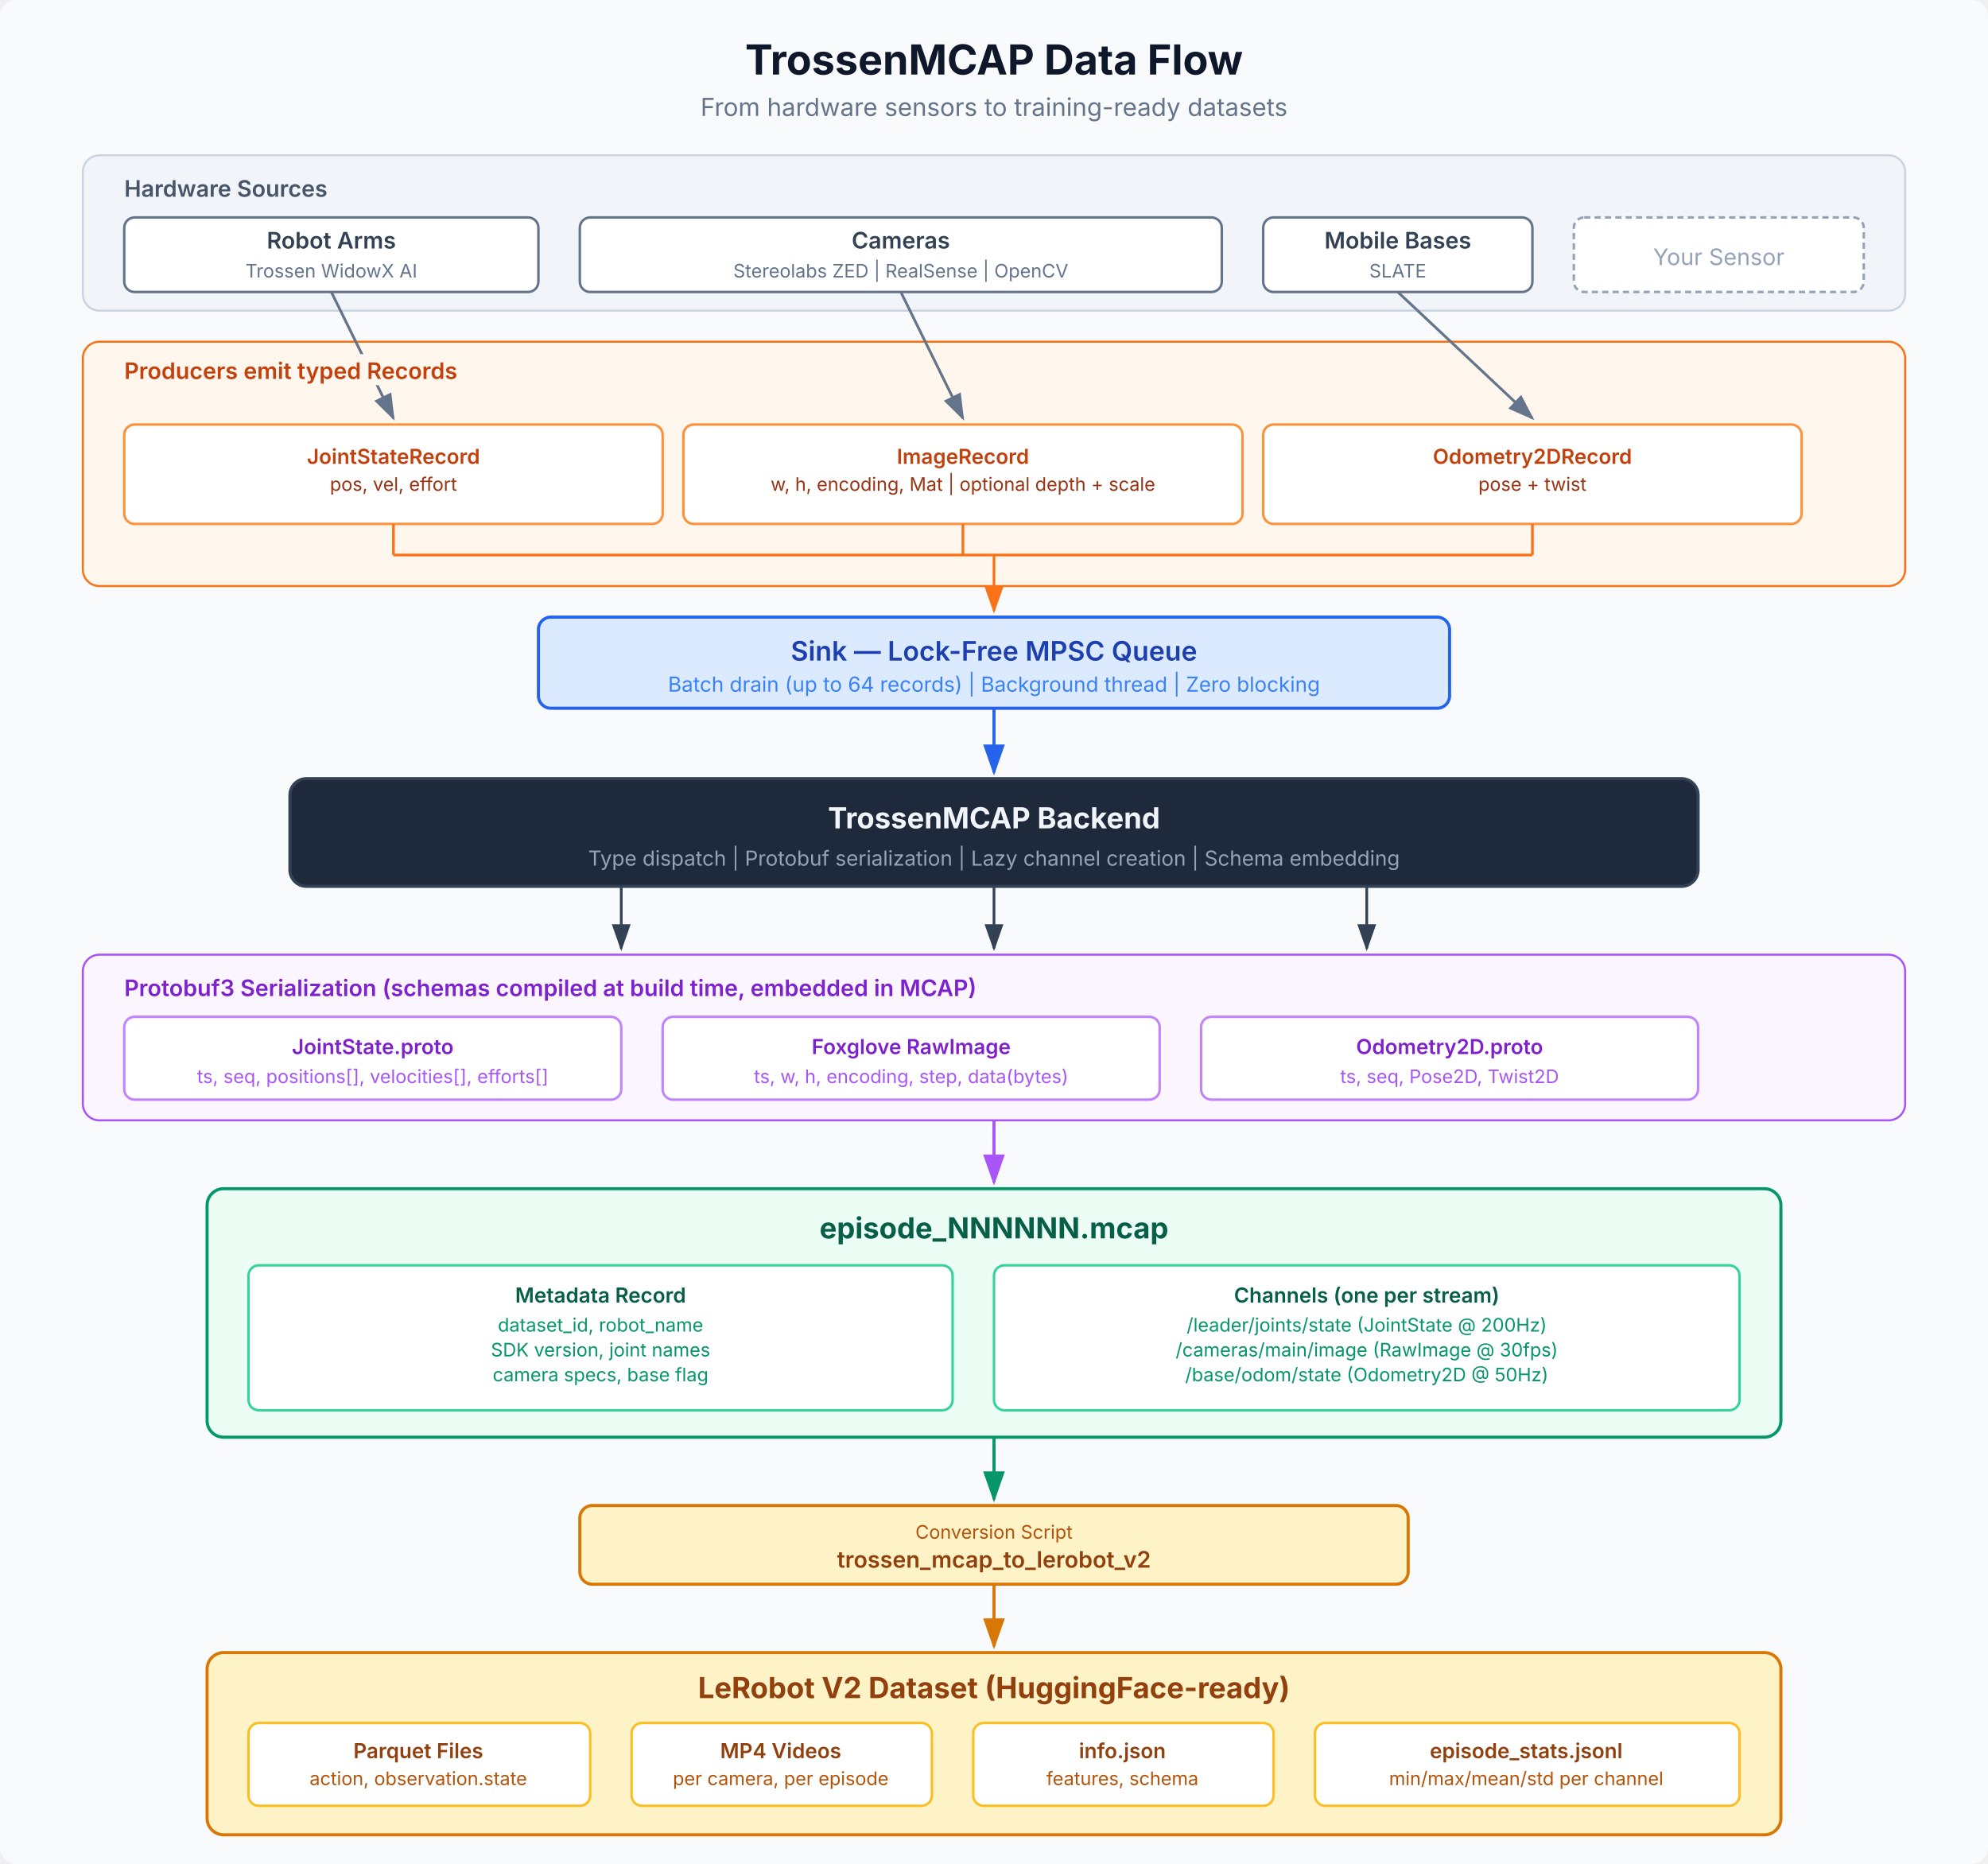
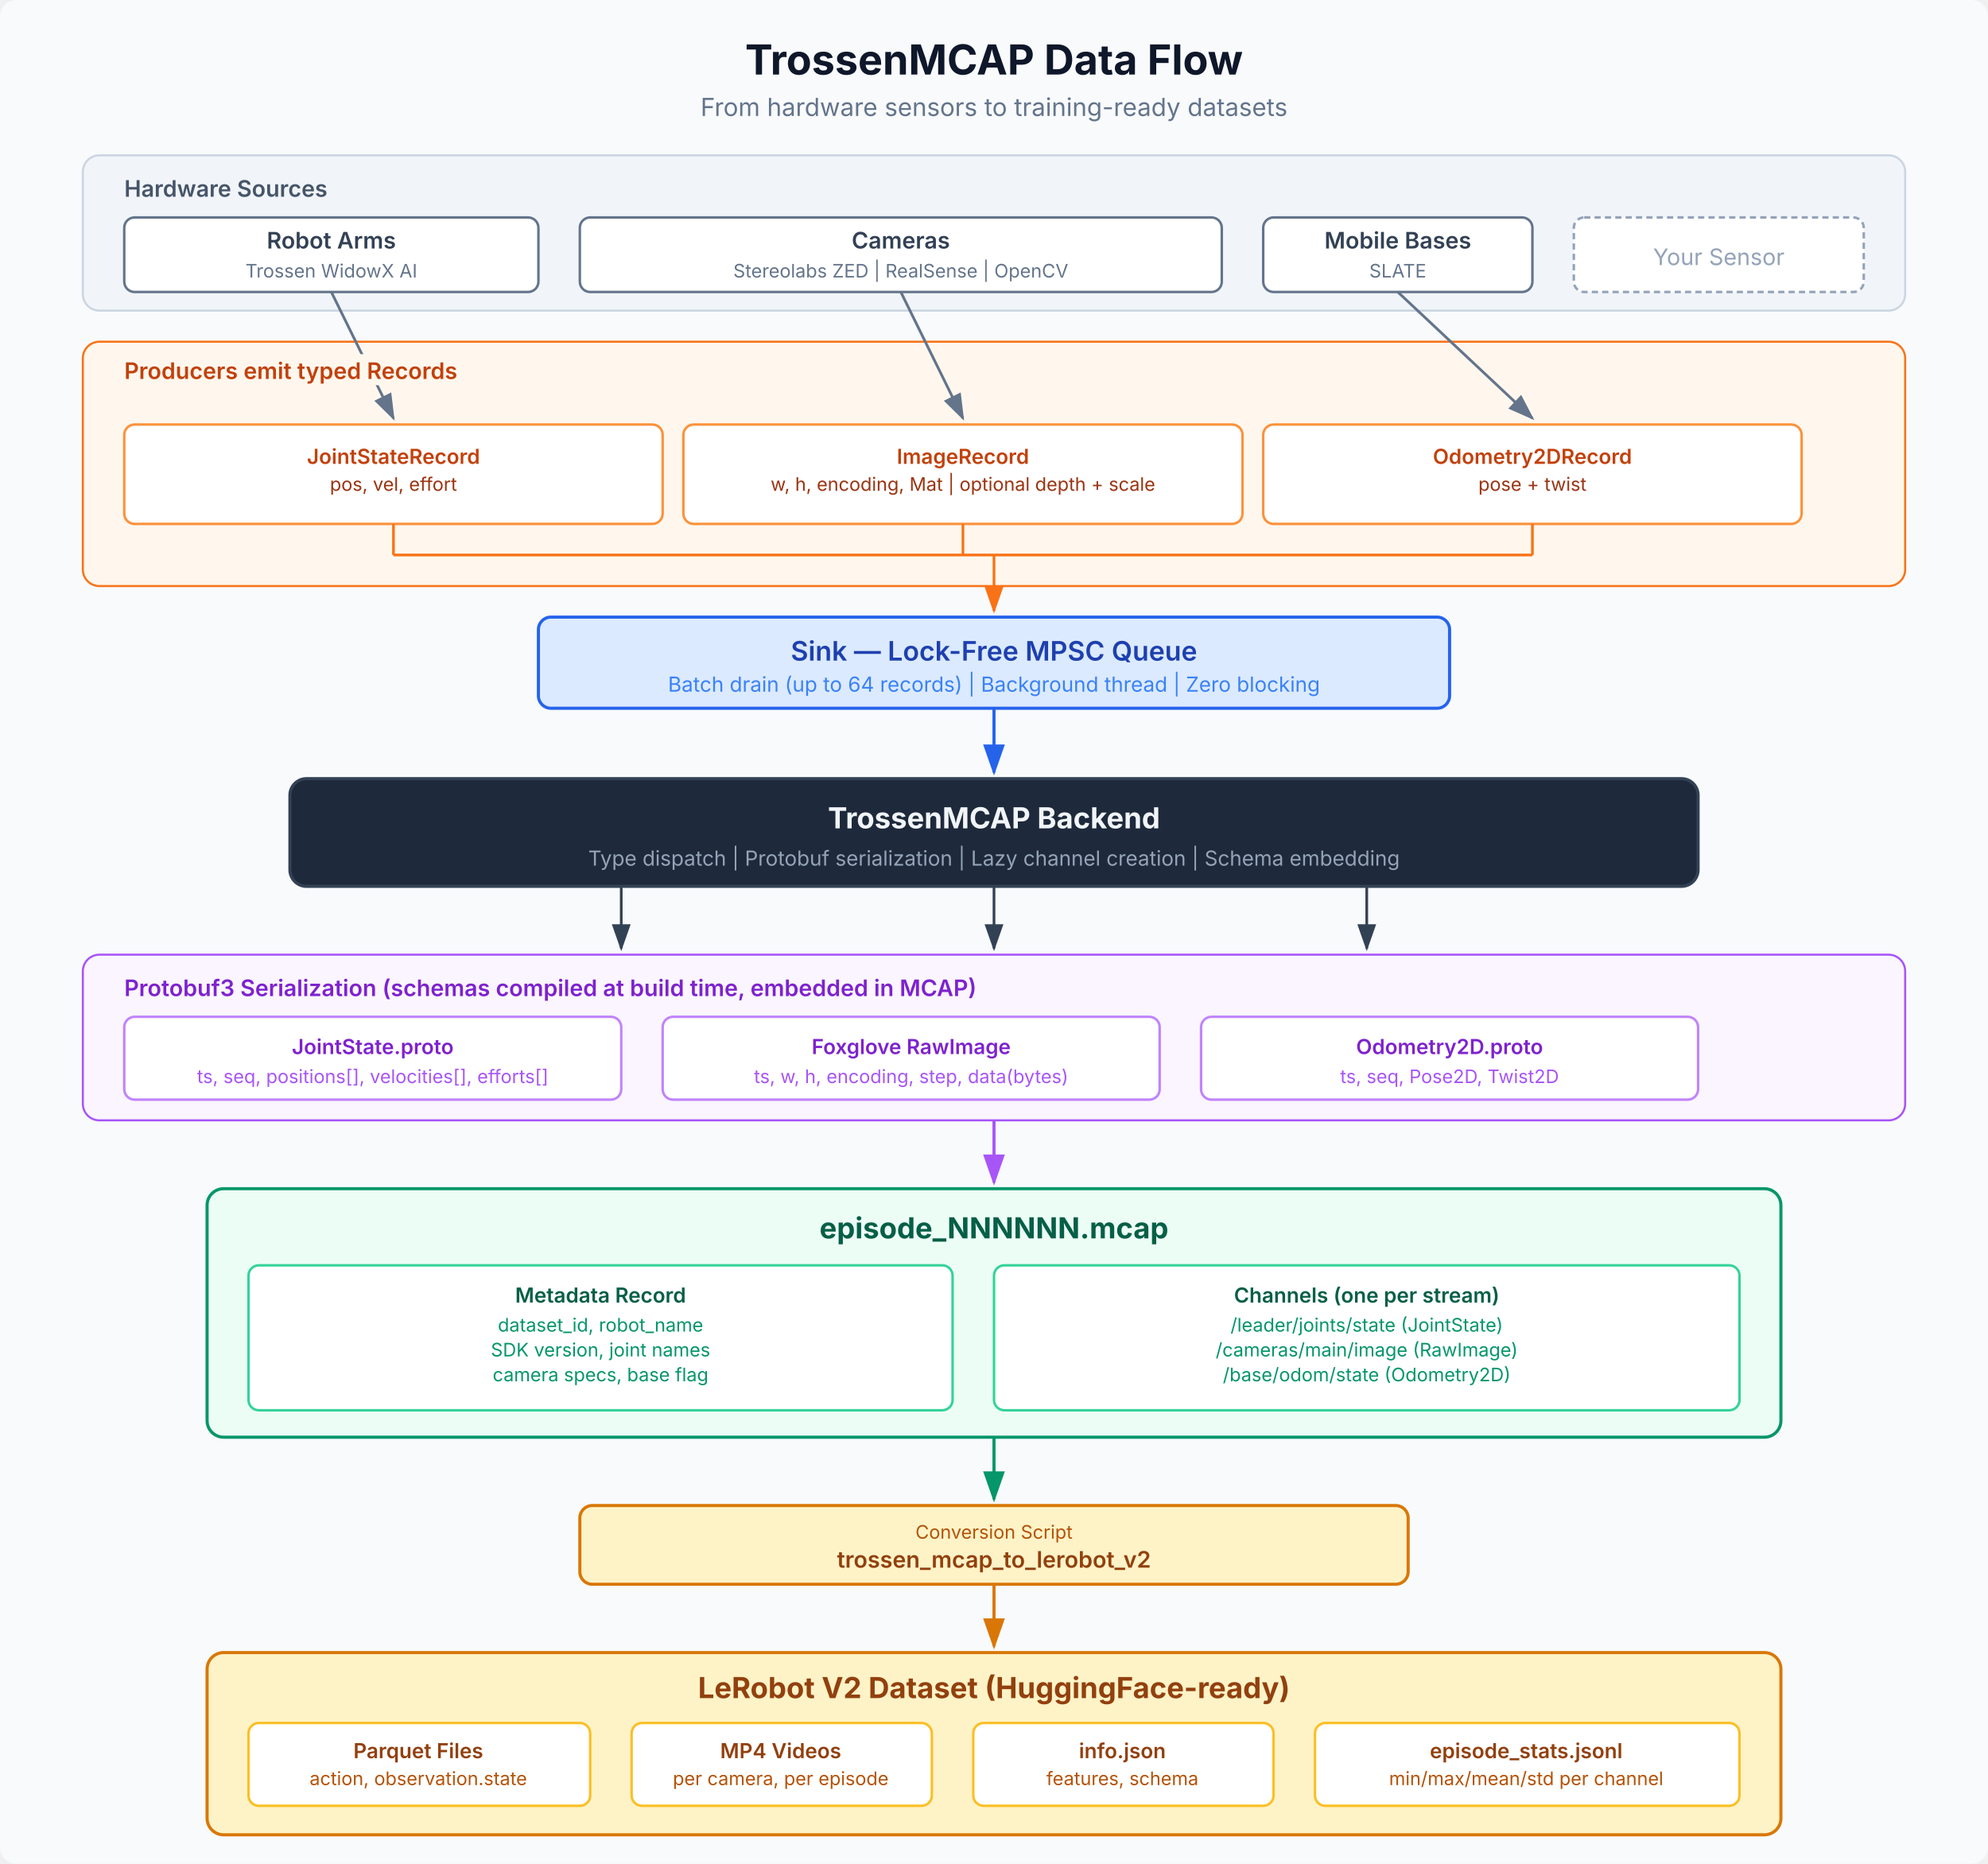
<svg xmlns="http://www.w3.org/2000/svg" viewBox="0 0 960 900" font-family="Inter, system-ui, sans-serif">
  <defs>
    <marker id="arr-gray" markerWidth="10" markerHeight="7" refX="9" refY="3.5" orient="auto">
      <polygon points="0 0, 10 3.5, 0 7" fill="#64748b" />
    </marker>
    <marker id="arr-orange" markerWidth="10" markerHeight="7" refX="9" refY="3.5" orient="auto">
      <polygon points="0 0, 10 3.5, 0 7" fill="#f97316" />
    </marker>
    <marker id="arr-blue" markerWidth="10" markerHeight="7" refX="9" refY="3.5" orient="auto">
      <polygon points="0 0, 10 3.5, 0 7" fill="#2563eb" />
    </marker>
    <marker id="arr-dark" markerWidth="10" markerHeight="7" refX="9" refY="3.5" orient="auto">
      <polygon points="0 0, 10 3.5, 0 7" fill="#334155" />
    </marker>
    <marker id="arr-purple" markerWidth="10" markerHeight="7" refX="9" refY="3.5" orient="auto">
      <polygon points="0 0, 10 3.5, 0 7" fill="#a855f7" />
    </marker>
    <marker id="arr-green" markerWidth="10" markerHeight="7" refX="9" refY="3.5" orient="auto">
      <polygon points="0 0, 10 3.5, 0 7" fill="#059669" />
    </marker>
    <marker id="arr-amber" markerWidth="10" markerHeight="7" refX="9" refY="3.5" orient="auto">
      <polygon points="0 0, 10 3.5, 0 7" fill="#d97706" />
    </marker>
  </defs>
  <rect width="960" height="900" fill="#f8fafc" rx="8" />
  <text x="480" y="36" text-anchor="middle" font-size="20" font-weight="700" fill="#0f172a">TrossenMCAP Data Flow</text>
  <text x="480" y="56" text-anchor="middle" font-size="12" fill="#64748b">From hardware sensors to training-ready datasets</text>
  <rect x="40" y="75" width="880" height="75" rx="8" fill="#f1f5f9" stroke="#cbd5e1" stroke-width="1" />
  <text x="60" y="95" font-size="11" font-weight="600" fill="#475569">Hardware Sources</text>
  <rect x="60" y="105" width="200" height="36" rx="5" fill="#fff" stroke="#64748b" stroke-width="1.2" />
  <text x="160" y="120" text-anchor="middle" font-size="11" font-weight="600" fill="#334155">Robot Arms</text>
  <text x="160" y="134" text-anchor="middle" font-size="9" fill="#64748b">Trossen WidowX AI</text>
  <rect x="280" y="105" width="310" height="36" rx="5" fill="#fff" stroke="#64748b" stroke-width="1.2" />
  <text x="435" y="120" text-anchor="middle" font-size="11" font-weight="600" fill="#334155">Cameras</text>
  <text x="435" y="134" text-anchor="middle" font-size="9" fill="#64748b">Stereolabs ZED | RealSense |  OpenCV</text>
  <rect x="610" y="105" width="130" height="36" rx="5" fill="#fff" stroke="#64748b" stroke-width="1.2" />
  <text x="675" y="120" text-anchor="middle" font-size="11" font-weight="600" fill="#334155">Mobile Bases</text>
  <text x="675" y="134" text-anchor="middle" font-size="9" fill="#64748b">SLATE</text>
  <rect x="760" y="105" width="140" height="36" rx="5" fill="#fff" stroke="#94a3b8" stroke-width="1.2" stroke-dasharray="3,2" />
  <text x="830" y="128" text-anchor="middle" font-size="11" fill="#94a3b8">Your Sensor</text>
  <rect x="40" y="165" width="880" height="118" rx="8" fill="#fff7ed" stroke="#f97316" stroke-width="1" />
  <rect x="60" y="205" width="260" height="48" rx="5" fill="#fff" stroke="#fb923c" stroke-width="1.2" />
  <rect x="330" y="205" width="270" height="48" rx="5" fill="#fff" stroke="#fb923c" stroke-width="1.2" />
  <rect x="610" y="205" width="260" height="48" rx="5" fill="#fff" stroke="#fb923c" stroke-width="1.2" />
  <line x1="160" y1="141" x2="190" y2="202" stroke="#64748b" stroke-width="1.3" marker-end="url(#arr-gray)" />
  <line x1="435" y1="141" x2="465" y2="202" stroke="#64748b" stroke-width="1.3" marker-end="url(#arr-gray)" />
  <line x1="675" y1="141" x2="740" y2="202" stroke="#64748b" stroke-width="1.3" marker-end="url(#arr-gray)" />
  <rect x="56" y="171" width="220" height="15" rx="3" fill="#fff7ed" />
  <text x="60" y="183" font-size="11" font-weight="600" fill="#c2410c">Producers emit typed Records</text>
  <rect x="120" y="213" width="140" height="27" rx="3" fill="#fff" />
  <text x="190" y="224" text-anchor="middle" font-size="10" font-weight="600" fill="#c2410c">JointStateRecord</text>
  <text x="190" y="237" text-anchor="middle" font-size="9" fill="#9a3412">pos, vel, effort</text>
  <rect x="380" y="213" width="170" height="27" rx="3" fill="#fff" />
  <text x="465" y="224" text-anchor="middle" font-size="10" font-weight="600" fill="#c2410c">ImageRecord</text>
  <text x="465" y="237" text-anchor="middle" font-size="9" fill="#9a3412">w, h, encoding, Mat  |  optional depth + scale</text>
  <rect x="668" y="213" width="144" height="27" rx="3" fill="#fff" />
  <text x="740" y="224" text-anchor="middle" font-size="10" font-weight="600" fill="#c2410c">Odometry2DRecord</text>
  <text x="740" y="237" text-anchor="middle" font-size="9" fill="#9a3412">pose + twist</text>
  <line x1="190" y1="253" x2="190" y2="268" stroke="#f97316" stroke-width="1.3" />
  <line x1="465" y1="253" x2="465" y2="268" stroke="#f97316" stroke-width="1.3" />
  <line x1="740" y1="253" x2="740" y2="268" stroke="#f97316" stroke-width="1.3" />
  <line x1="190" y1="268" x2="740" y2="268" stroke="#f97316" stroke-width="1.3" />
  <line x1="480" y1="268" x2="480" y2="295" stroke="#f97316" stroke-width="1.3" marker-end="url(#arr-orange)" />
  <rect x="260" y="298" width="440" height="44" rx="6" fill="#dbeafe" stroke="#2563eb" stroke-width="1.5" />
  <text x="480" y="319" text-anchor="middle" font-size="13" font-weight="600" fill="#1e40af">Sink — Lock-Free MPSC Queue</text>
  <text x="480" y="334" text-anchor="middle" font-size="10" fill="#3b82f6">Batch drain (up to 64 records)  |  Background thread  |  Zero blocking</text>
  <line x1="480" y1="342" x2="480" y2="373" stroke="#2563eb" stroke-width="1.5" marker-end="url(#arr-blue)" />
  <rect x="140" y="376" width="680" height="52" rx="8" fill="#1e293b" stroke="#334155" stroke-width="1.5" />
  <text x="480" y="400" text-anchor="middle" font-size="14" font-weight="700" fill="#f1f5f9">TrossenMCAP Backend</text>
  <text x="480" y="418" text-anchor="middle" font-size="10" fill="#94a3b8">Type dispatch  |  Protobuf serialization  |  Lazy channel creation  |  Schema embedding</text>
  <line x1="300" y1="428" x2="300" y2="458" stroke="#334155" stroke-width="1.3" marker-end="url(#arr-dark)" />
  <line x1="480" y1="428" x2="480" y2="458" stroke="#334155" stroke-width="1.3" marker-end="url(#arr-dark)" />
  <line x1="660" y1="428" x2="660" y2="458" stroke="#334155" stroke-width="1.3" marker-end="url(#arr-dark)" />
  <rect x="40" y="461" width="880" height="80" rx="8" fill="#faf5ff" stroke="#a855f7" stroke-width="1" />
  <text x="60" y="481" font-size="11" font-weight="600" fill="#7e22ce">Protobuf3 Serialization (schemas compiled at build time, embedded in MCAP)</text>
  <rect x="60" y="491" width="240" height="40" rx="5" fill="#fff" stroke="#c084fc" stroke-width="1.2" />
  <text x="180" y="509" text-anchor="middle" font-size="10" font-weight="600" fill="#7e22ce">JointState.proto</text>
  <text x="180" y="523" text-anchor="middle" font-size="9" fill="#a855f7">ts, seq, positions[], velocities[], efforts[]</text>
  <rect x="320" y="491" width="240" height="40" rx="5" fill="#fff" stroke="#c084fc" stroke-width="1.2" />
  <text x="440" y="509" text-anchor="middle" font-size="10" font-weight="600" fill="#7e22ce">Foxglove RawImage</text>
  <text x="440" y="523" text-anchor="middle" font-size="9" fill="#a855f7">ts, w, h, encoding, step, data(bytes)</text>
  <rect x="580" y="491" width="240" height="40" rx="5" fill="#fff" stroke="#c084fc" stroke-width="1.2" />
  <text x="700" y="509" text-anchor="middle" font-size="10" font-weight="600" fill="#7e22ce">Odometry2D.proto</text>
  <text x="700" y="523" text-anchor="middle" font-size="9" fill="#a855f7">ts, seq, Pose2D, Twist2D</text>
  <line x1="480" y1="541" x2="480" y2="571" stroke="#a855f7" stroke-width="1.5" marker-end="url(#arr-purple)" />
  <rect x="100" y="574" width="760" height="120" rx="8" fill="#ecfdf5" stroke="#059669" stroke-width="1.5" />
  <text x="480" y="598" text-anchor="middle" font-size="14" font-weight="700" fill="#065f46">episode_NNNNNN.mcap</text>
  <rect x="120" y="611" width="340" height="70" rx="5" fill="#fff" stroke="#34d399" stroke-width="1.2" />
  <text x="290" y="629" text-anchor="middle" font-size="10" font-weight="600" fill="#065f46">Metadata Record</text>
  <text x="290" y="643" text-anchor="middle" font-size="9" fill="#059669">dataset_id, robot_name</text>
  <text x="290" y="655" text-anchor="middle" font-size="9" fill="#059669">SDK version, joint names</text>
  <text x="290" y="667" text-anchor="middle" font-size="9" fill="#059669">camera specs, base flag</text>
  <rect x="480" y="611" width="360" height="70" rx="5" fill="#fff" stroke="#34d399" stroke-width="1.2" />
  <text x="660" y="629" text-anchor="middle" font-size="10" font-weight="600" fill="#065f46">Channels (one per stream)</text>
-   <text x="660" y="643" text-anchor="middle" font-size="9" fill="#059669">/leader/joints/state  (JointState @ 200Hz)</text>
-   <text x="660" y="655" text-anchor="middle" font-size="9" fill="#059669">/cameras/main/image  (RawImage @ 30fps)</text>
-   <text x="660" y="667" text-anchor="middle" font-size="9" fill="#059669">/base/odom/state  (Odometry2D @ 50Hz)</text>
+   <text x="660" y="643" text-anchor="middle" font-size="9" fill="#059669">/leader/joints/state  (JointState)</text>
+   <text x="660" y="655" text-anchor="middle" font-size="9" fill="#059669">/cameras/main/image  (RawImage)</text>
+   <text x="660" y="667" text-anchor="middle" font-size="9" fill="#059669">/base/odom/state  (Odometry2D)</text>
  <line x1="480" y1="694" x2="480" y2="724" stroke="#059669" stroke-width="1.5" marker-end="url(#arr-green)" />
  <rect x="280" y="727" width="400" height="38" rx="6" fill="#fef3c7" stroke="#d97706" stroke-width="1.5" />
  <text x="480" y="743" text-anchor="middle" font-size="9" fill="#b45309">Conversion Script</text>
  <text x="480" y="757" text-anchor="middle" font-size="11" font-weight="600" fill="#92400e">trossen_mcap_to_lerobot_v2</text>
  <line x1="480" y1="765" x2="480" y2="795" stroke="#d97706" stroke-width="1.5" marker-end="url(#arr-amber)" />
  <rect x="100" y="798" width="760" height="88" rx="8" fill="#fef3c7" stroke="#d97706" stroke-width="1.5" />
  <text x="480" y="820" text-anchor="middle" font-size="14" font-weight="700" fill="#92400e">LeRobot V2 Dataset (HuggingFace-ready)</text>
  <rect x="120" y="832" width="165" height="40" rx="5" fill="#fff" stroke="#fbbf24" stroke-width="1.2" />
  <text x="202" y="849" text-anchor="middle" font-size="10" font-weight="600" fill="#92400e">Parquet Files</text>
  <text x="202" y="862" text-anchor="middle" font-size="9" fill="#b45309">action, observation.state</text>
  <rect x="305" y="832" width="145" height="40" rx="5" fill="#fff" stroke="#fbbf24" stroke-width="1.2" />
  <text x="377" y="849" text-anchor="middle" font-size="10" font-weight="600" fill="#92400e">MP4 Videos</text>
  <text x="377" y="862" text-anchor="middle" font-size="9" fill="#b45309">per camera, per episode</text>
  <rect x="470" y="832" width="145" height="40" rx="5" fill="#fff" stroke="#fbbf24" stroke-width="1.2" />
  <text x="542" y="849" text-anchor="middle" font-size="10" font-weight="600" fill="#92400e">info.json</text>
  <text x="542" y="862" text-anchor="middle" font-size="9" fill="#b45309">features, schema</text>
  <rect x="635" y="832" width="205" height="40" rx="5" fill="#fff" stroke="#fbbf24" stroke-width="1.2" />
  <text x="737" y="849" text-anchor="middle" font-size="10" font-weight="600" fill="#92400e">episode_stats.jsonl</text>
  <text x="737" y="862" text-anchor="middle" font-size="9" fill="#b45309">min/max/mean/std per channel</text>
</svg>
